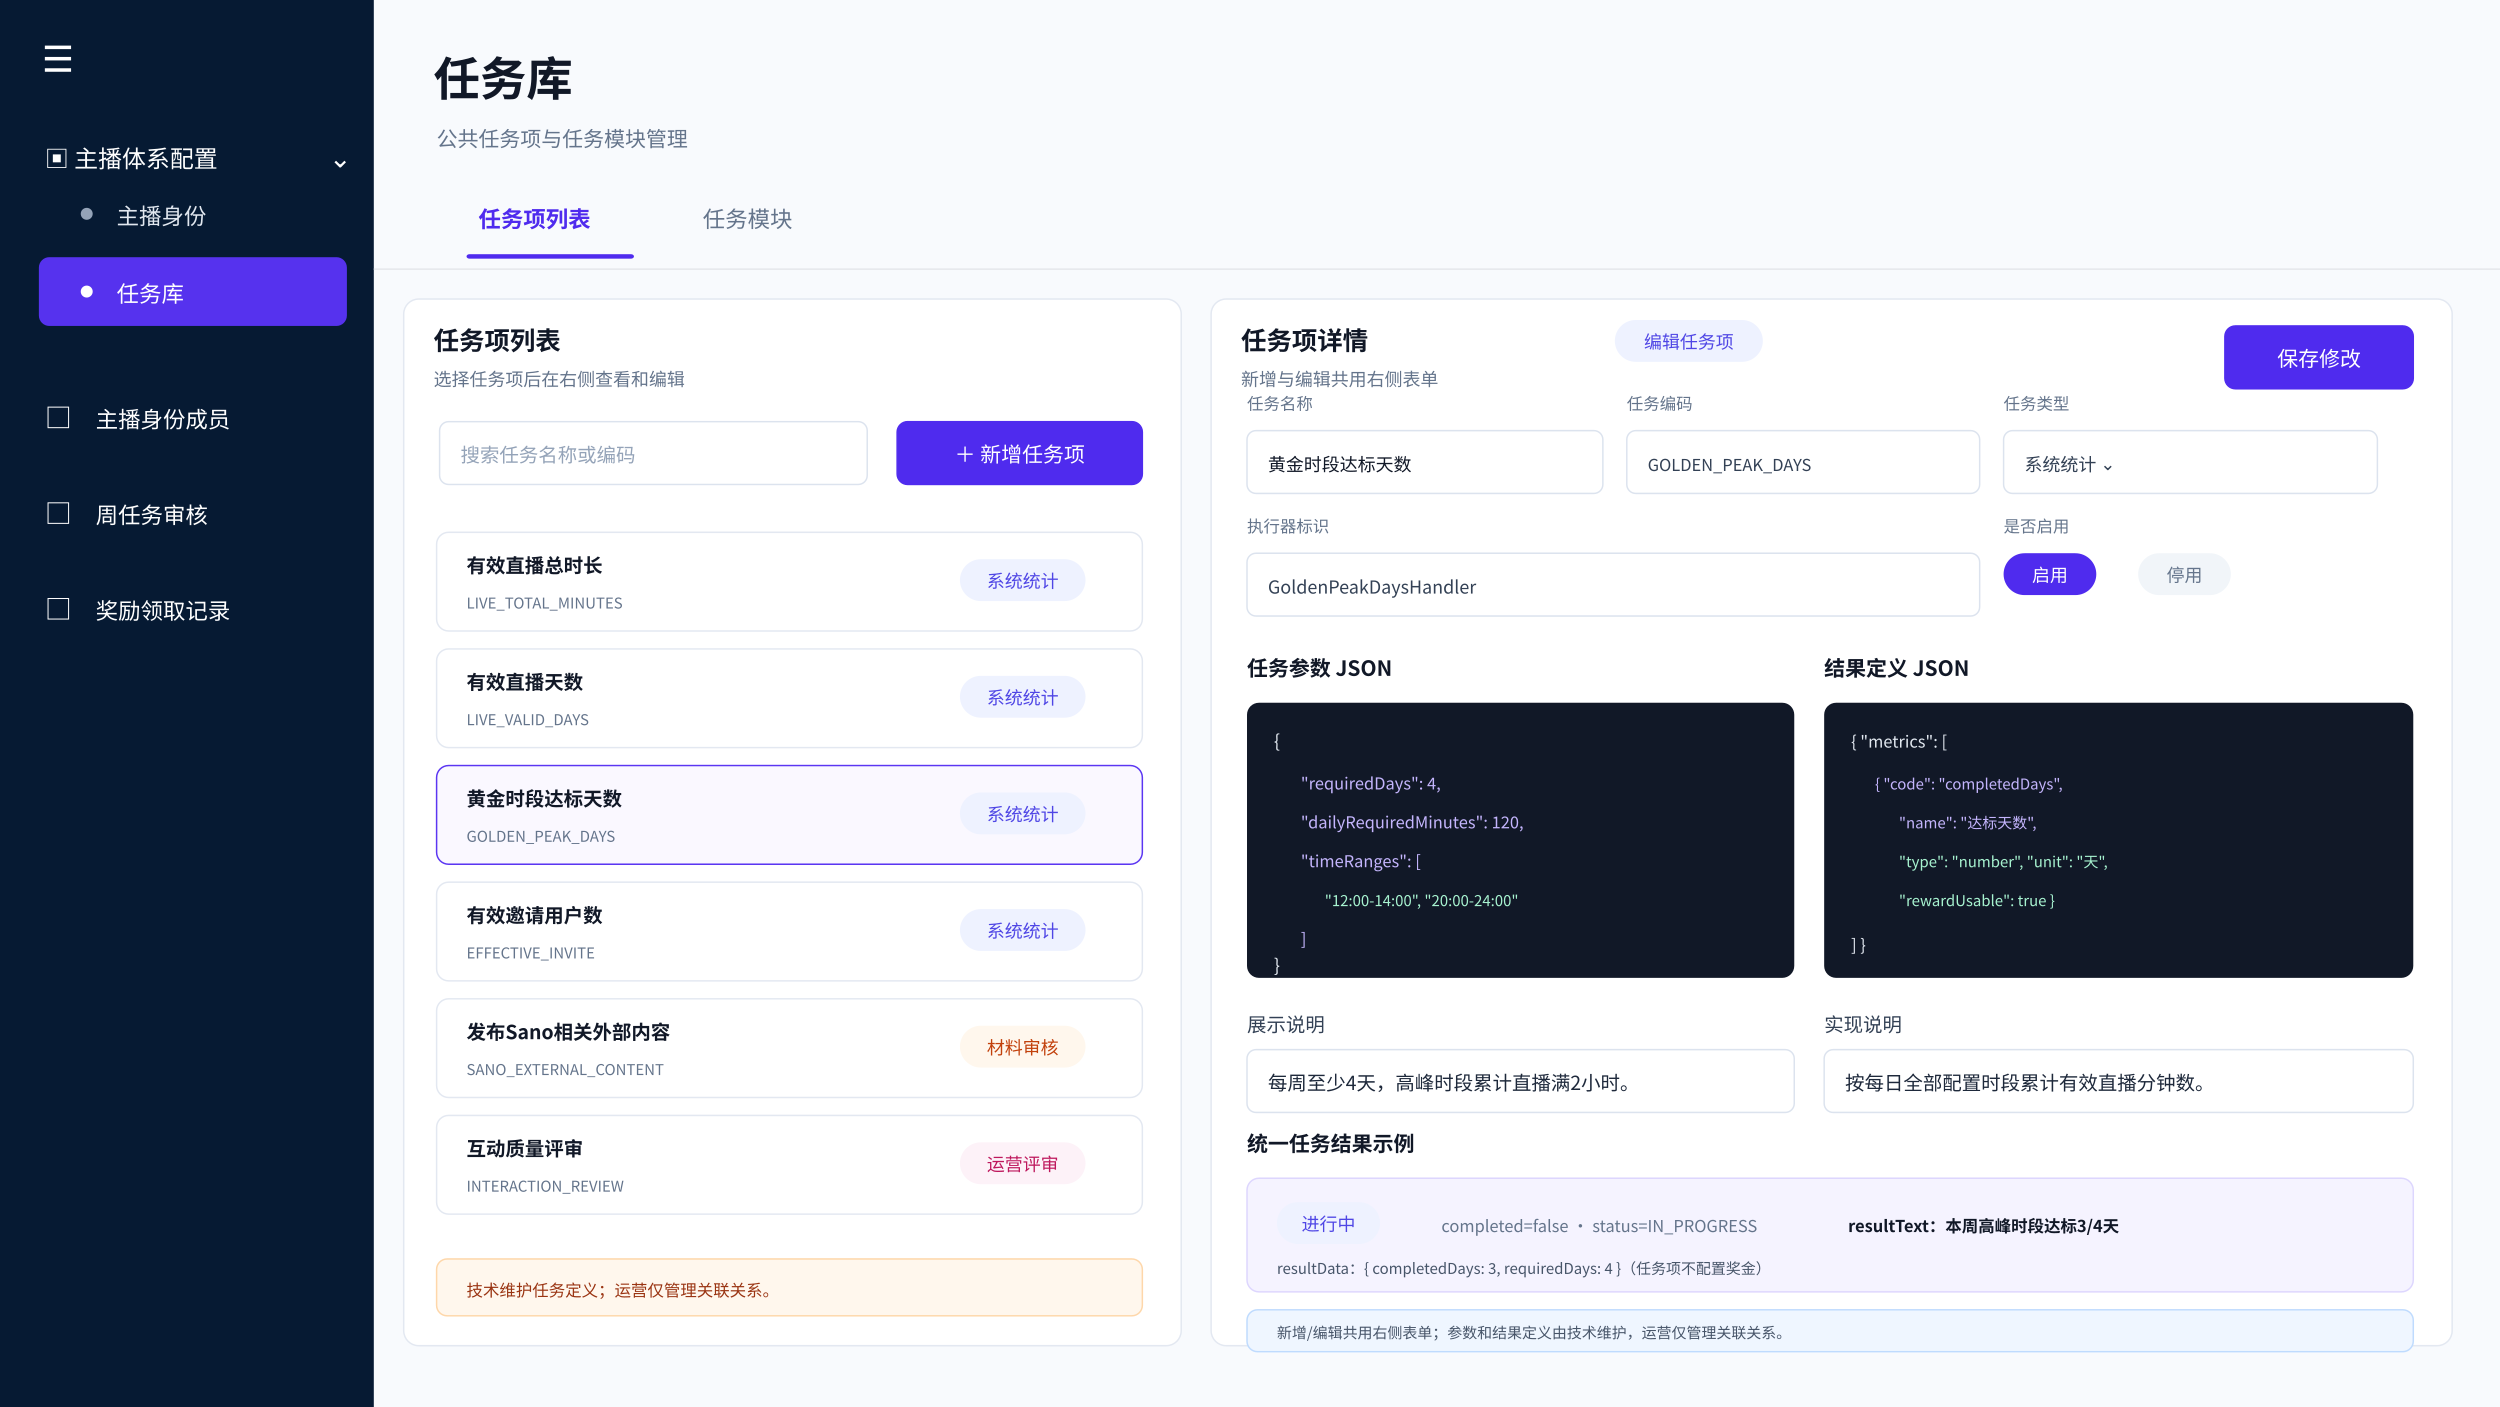
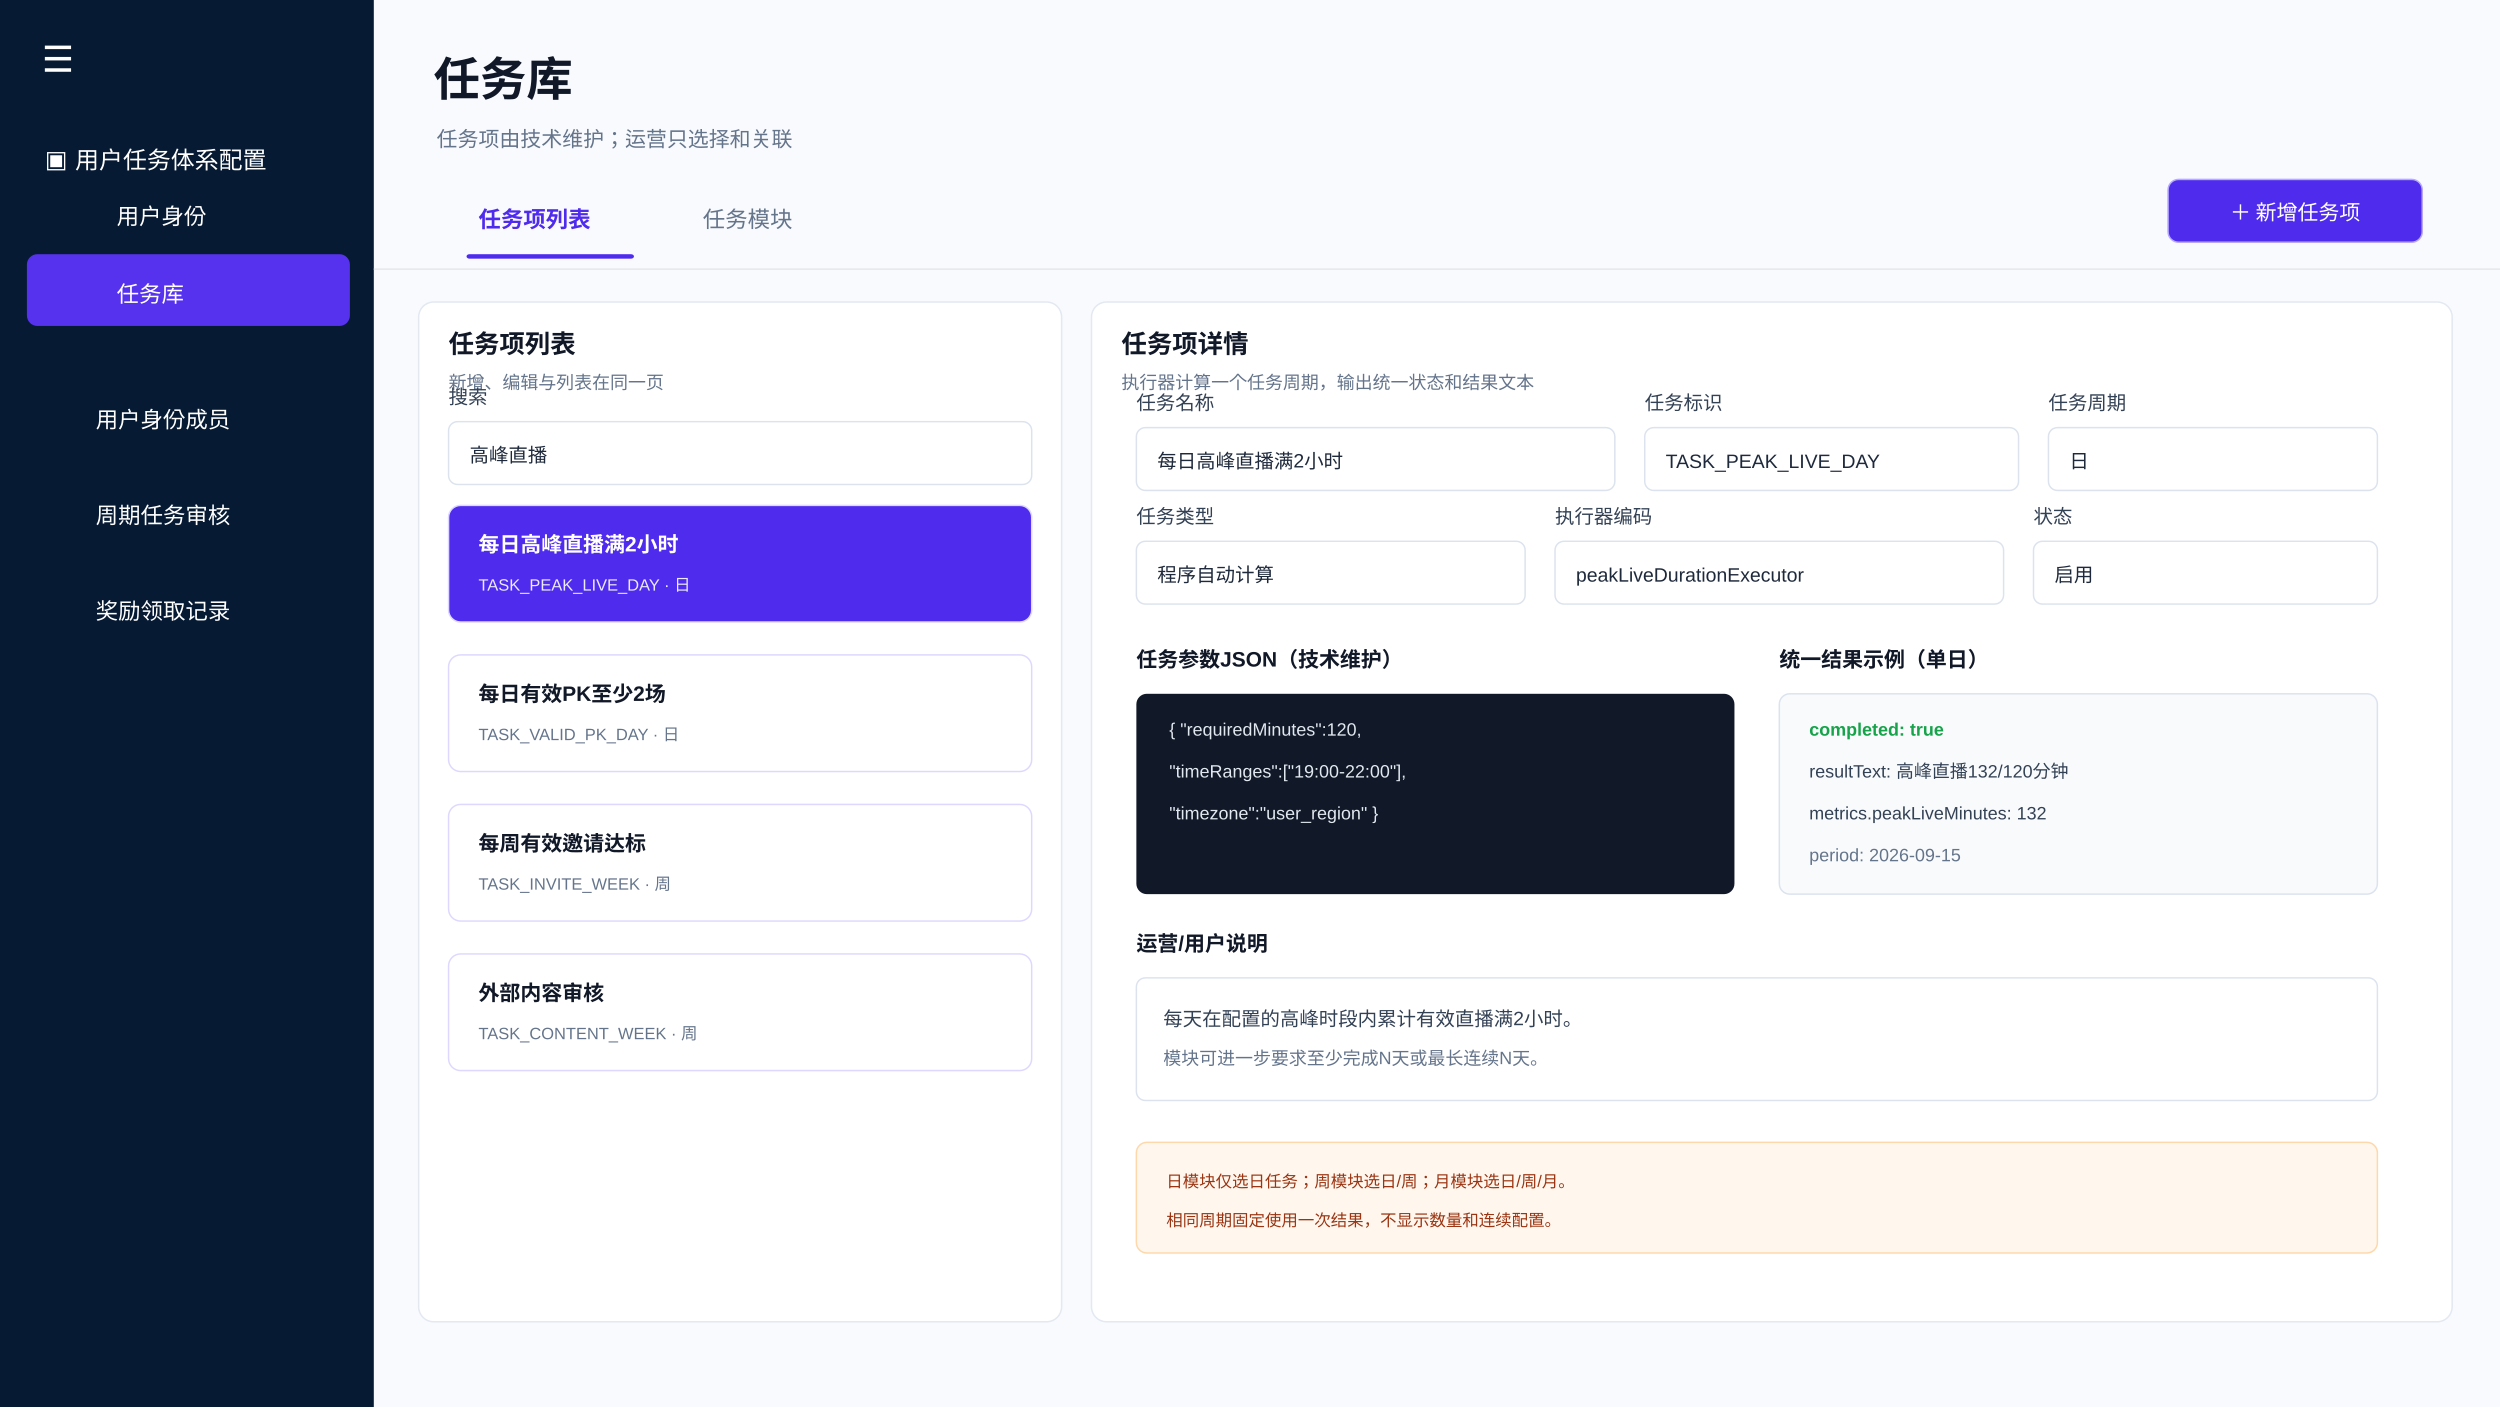
<svg xmlns="http://www.w3.org/2000/svg" width="1672" height="941" viewBox="0 0 1672 941">
  <defs>
    <linearGradient id="purpleGradient" x1="0" y1="0" x2="1" y2="1">
      <stop offset="0" stop-color="#8B5CF6" />
      <stop offset="1" stop-color="#4F2BEE" />
    </linearGradient>
-     <linearGradient id="softPurple" x1="0" y1="0" x2="1" y2="1">
-       <stop offset="0" stop-color="#F5F1FF" />
-       <stop offset="1" stop-color="#E9E2FF" />
-     </linearGradient>
-     <filter id="softShadow" x="-20%" y="-20%" width="140%" height="160%">
-       <feDropShadow dx="0" dy="8" stdDeviation="10" flood-color="#4C1D95" flood-opacity="0.12" />
-     </filter>
  </defs>
-   <style>text{font-family:"Microsoft YaHei","PingFang SC","Noto Sans CJK SC",Arial,sans-serif}.shadow{filter:url(#softShadow)}</style>
+   <style>text{font-family:"Microsoft YaHei","PingFang SC",Arial,sans-serif}</style>
  <rect x="0" y="0" width="1672" height="941" rx="0" fill="#F8FAFD" stroke="none" stroke-width="1" />
  <rect x="0" y="0" width="250" height="941" rx="0" fill="#061A33" stroke="none" stroke-width="1" />
-   <text x="28" y="48" font-size="24" fill="#FFFFFF" font-weight="400" text-anchor="start">☰</text>
-   <text x="30" y="112" font-size="16" fill="#FFFFFF" font-weight="500" text-anchor="start">▣  主播体系配置</text>
-   <text x="220" y="112" font-size="18" fill="#FFFFFF" font-weight="400" text-anchor="start">⌄</text>
-   <circle cx="58" cy="143" r="4" fill="#94A3B8" stroke="none" stroke-width="1" />
-   <text x="78" y="150" font-size="15" fill="#E2E8F0" font-weight="500" text-anchor="start">主播身份</text>
-   <rect x="26" y="172" width="206" height="46" rx="7" fill="#5632EE" stroke="none" stroke-width="1" />
-   <circle cx="58" cy="195" r="4" fill="#FFFFFF" stroke="none" stroke-width="1" />
-   <text x="78" y="202" font-size="15" fill="#FFFFFF" font-weight="500" text-anchor="start">任务库</text>
-   <text x="30" y="286" font-size="18" fill="#FFFFFF" font-weight="400" text-anchor="start">□</text>
-   <text x="64" y="286" font-size="15" fill="#FFFFFF" font-weight="500" text-anchor="start">主播身份成员</text>
-   <text x="30" y="350" font-size="18" fill="#FFFFFF" font-weight="400" text-anchor="start">□</text>
-   <text x="64" y="350" font-size="15" fill="#FFFFFF" font-weight="500" text-anchor="start">周任务审核</text>
-   <text x="30" y="414" font-size="18" fill="#FFFFFF" font-weight="400" text-anchor="start">□</text>
-   <text x="64" y="414" font-size="15" fill="#FFFFFF" font-weight="500" text-anchor="start">奖励领取记录</text>
+   <text x="28" y="48" font-size="24" fill="#FFF" font-weight="400" text-anchor="start">☰</text>
+   <text x="30" y="112" font-size="16" fill="#FFF" font-weight="500" text-anchor="start">▣  用户任务体系配置</text>
+   <text x="78" y="150" font-size="15" fill="#FFF" font-weight="500" text-anchor="start">用户身份</text>
+   <rect x="18" y="170" width="216" height="48" rx="7" fill="#5632EE" stroke="none" stroke-width="1" />
+   <text x="78" y="202" font-size="15" fill="#FFF" font-weight="500" text-anchor="start">任务库</text>
+   <text x="64" y="286" font-size="15" fill="#FFF" font-weight="500" text-anchor="start">用户身份成员</text>
+   <text x="64" y="350" font-size="15" fill="#FFF" font-weight="500" text-anchor="start">周期任务审核</text>
+   <text x="64" y="414" font-size="15" fill="#FFF" font-weight="500" text-anchor="start">奖励领取记录</text>
  <text x="290" y="64" font-size="31" fill="#111827" font-weight="700" text-anchor="start">任务库</text>
-   <text x="292" y="98" font-size="14" fill="#64748B" font-weight="400" text-anchor="start">公共任务项与任务模块管理</text>
+   <text x="292" y="98" font-size="14" fill="#64748B" font-weight="400" text-anchor="start">任务项由技术维护；运营只选择和关联</text>
  <text x="320" y="152" font-size="15" fill="#4F2BEE" font-weight="600" text-anchor="start">任务项列表</text>
  <rect x="312" y="170" width="112" height="3" rx="2" fill="#4F2BEE" stroke="none" stroke-width="1" />
  <text x="470" y="152" font-size="15" fill="#64748B" font-weight="400" text-anchor="start">任务模块</text>
  <line x1="250" y1="180" x2="1672" y2="180" stroke="#E5E7EB" stroke-width="1" />
-   <rect x="270" y="200" width="520" height="700" rx="10" fill="#FFFFFF" stroke="#E3E8F1" stroke-width="1" />
-   <text x="290" y="234" font-size="17" fill="#111827" font-weight="600" text-anchor="start">任务项列表</text>
-   <text x="290" y="258" font-size="12" fill="#64748B" font-weight="400" text-anchor="start">选择任务项后在右侧查看和编辑</text>
-   <text x="294" y="270" font-size="13" fill="#334155" font-weight="500" text-anchor="start" />
-   <rect x="294" y="282" width="286" height="42" rx="6" fill="#FFFFFF" stroke="#DCE3EE" stroke-width="1" />
-   <text x="308" y="309" font-size="13" fill="#94A3B8" font-weight="400" text-anchor="start">搜索任务名称或编码</text>
-   <rect x="600" y="282" width="164" height="42" rx="7" fill="#4F2BEE" stroke="#4F2BEE" stroke-width="1" />
-   <text x="682" y="309" font-size="14" fill="#FFFFFF" font-weight="500" text-anchor="middle">＋ 新增任务项</text>
-   <rect x="292" y="356" width="472" height="66" rx="8" fill="#FFFFFF" stroke="#E3E8F1" stroke-width="1" />
-   <text x="312" y="383" font-size="13" fill="#111827" font-weight="600" text-anchor="start">有效直播总时长</text>
-   <text x="312" y="407" font-size="10" fill="#64748B" font-weight="400" text-anchor="start">LIVE_TOTAL_MINUTES</text>
-   <rect x="642" y="374" width="84" height="28" rx="14" fill="#EEF2FF" stroke="none" stroke-width="1" />
-   <text x="684" y="393" font-size="12" fill="#4F46E5" font-weight="500" text-anchor="middle">系统统计</text>
-   <rect x="292" y="434" width="472" height="66" rx="8" fill="#FFFFFF" stroke="#E3E8F1" stroke-width="1" />
-   <text x="312" y="461" font-size="13" fill="#111827" font-weight="600" text-anchor="start">有效直播天数</text>
-   <text x="312" y="485" font-size="10" fill="#64748B" font-weight="400" text-anchor="start">LIVE_VALID_DAYS</text>
-   <rect x="642" y="452" width="84" height="28" rx="14" fill="#EEF2FF" stroke="none" stroke-width="1" />
-   <text x="684" y="471" font-size="12" fill="#4F46E5" font-weight="500" text-anchor="middle">系统统计</text>
-   <rect x="292" y="512" width="472" height="66" rx="8" fill="#FAF8FF" stroke="#5B36F2" stroke-width="1" />
-   <text x="312" y="539" font-size="13" fill="#111827" font-weight="600" text-anchor="start">黄金时段达标天数</text>
-   <text x="312" y="563" font-size="10" fill="#64748B" font-weight="400" text-anchor="start">GOLDEN_PEAK_DAYS</text>
-   <rect x="642" y="530" width="84" height="28" rx="14" fill="#EEF2FF" stroke="none" stroke-width="1" />
-   <text x="684" y="549" font-size="12" fill="#4F46E5" font-weight="500" text-anchor="middle">系统统计</text>
-   <rect x="292" y="590" width="472" height="66" rx="8" fill="#FFFFFF" stroke="#E3E8F1" stroke-width="1" />
-   <text x="312" y="617" font-size="13" fill="#111827" font-weight="600" text-anchor="start">有效邀请用户数</text>
-   <text x="312" y="641" font-size="10" fill="#64748B" font-weight="400" text-anchor="start">EFFECTIVE_INVITE</text>
-   <rect x="642" y="608" width="84" height="28" rx="14" fill="#EEF2FF" stroke="none" stroke-width="1" />
-   <text x="684" y="627" font-size="12" fill="#4F46E5" font-weight="500" text-anchor="middle">系统统计</text>
-   <rect x="292" y="668" width="472" height="66" rx="8" fill="#FFFFFF" stroke="#E3E8F1" stroke-width="1" />
-   <text x="312" y="695" font-size="13" fill="#111827" font-weight="600" text-anchor="start">发布Sano相关外部内容</text>
-   <text x="312" y="719" font-size="10" fill="#64748B" font-weight="400" text-anchor="start">SANO_EXTERNAL_CONTENT</text>
-   <rect x="642" y="686" width="84" height="28" rx="14" fill="#FFF7ED" stroke="none" stroke-width="1" />
-   <text x="684" y="705" font-size="12" fill="#C2410C" font-weight="500" text-anchor="middle">材料审核</text>
-   <rect x="292" y="746" width="472" height="66" rx="8" fill="#FFFFFF" stroke="#E3E8F1" stroke-width="1" />
-   <text x="312" y="773" font-size="13" fill="#111827" font-weight="600" text-anchor="start">互动质量评审</text>
-   <text x="312" y="797" font-size="10" fill="#64748B" font-weight="400" text-anchor="start">INTERACTION_REVIEW</text>
-   <rect x="642" y="764" width="84" height="28" rx="14" fill="#FDF2F8" stroke="none" stroke-width="1" />
-   <text x="684" y="783" font-size="12" fill="#BE185D" font-weight="500" text-anchor="middle">运营评审</text>
-   <rect x="292" y="842" width="472" height="38" rx="7" fill="#FFF7ED" stroke="#FED7AA" stroke-width="1" />
-   <text x="312" y="867" font-size="11" fill="#9A3412" font-weight="500" text-anchor="start">技术维护任务定义；运营仅管理关联关系。</text>
-   <rect x="810" y="200" width="830" height="700" rx="10" fill="#FFFFFF" stroke="#E3E8F1" stroke-width="1" />
-   <text x="830" y="234" font-size="17" fill="#111827" font-weight="600" text-anchor="start">任务项详情</text>
-   <text x="830" y="258" font-size="12" fill="#64748B" font-weight="400" text-anchor="start">新增与编辑共用右侧表单</text>
-   <rect x="1080" y="214" width="99" height="28" rx="14" fill="#EEF2FF" stroke="none" stroke-width="1" />
-   <text x="1129.5" y="233" font-size="12" fill="#4F46E5" font-weight="500" text-anchor="middle">编辑任务项</text>
-   <rect x="1488" y="218" width="126" height="42" rx="7" fill="#4F2BEE" stroke="#4F2BEE" stroke-width="1" />
-   <text x="1551" y="245" font-size="14" fill="#FFFFFF" font-weight="500" text-anchor="middle">保存修改</text>
-   <text x="834" y="274" font-size="11" fill="#64748B" font-weight="500" text-anchor="start">任务名称</text>
-   <rect x="834" y="288" width="238" height="42" rx="6" fill="#FFFFFF" stroke="#DCE3EE" stroke-width="1" />
-   <text x="848" y="315" font-size="12" fill="#111827" font-weight="500" text-anchor="start">黄金时段达标天数</text>
-   <text x="1088" y="274" font-size="11" fill="#64748B" font-weight="500" text-anchor="start">任务编码</text>
-   <rect x="1088" y="288" width="236" height="42" rx="6" fill="#FFFFFF" stroke="#DCE3EE" stroke-width="1" />
-   <text x="1102" y="315" font-size="11" fill="#334155" font-weight="500" text-anchor="start">GOLDEN_PEAK_DAYS</text>
-   <text x="1340" y="274" font-size="11" fill="#64748B" font-weight="500" text-anchor="start">任务类型</text>
-   <rect x="1340" y="288" width="250" height="42" rx="6" fill="#FFFFFF" stroke="#DCE3EE" stroke-width="1" />
-   <text x="1354" y="315" font-size="12" fill="#334155" font-weight="500" text-anchor="start">系统统计  ⌄</text>
-   <text x="834" y="356" font-size="11" fill="#64748B" font-weight="500" text-anchor="start">执行器标识</text>
-   <rect x="834" y="370" width="490" height="42" rx="6" fill="#FFFFFF" stroke="#DCE3EE" stroke-width="1" />
-   <text x="848" y="397" font-size="12" fill="#334155" font-weight="500" text-anchor="start">GoldenPeakDaysHandler</text>
-   <text x="1340" y="356" font-size="11" fill="#64748B" font-weight="500" text-anchor="start">是否启用</text>
-   <rect x="1340" y="370" width="62" height="28" rx="14" fill="#4F2BEE" stroke="none" stroke-width="1" />
-   <text x="1371" y="389" font-size="12" fill="#FFFFFF" font-weight="500" text-anchor="middle">启用</text>
-   <rect x="1430" y="370" width="62" height="28" rx="14" fill="#F1F5F9" stroke="none" stroke-width="1" />
-   <text x="1461" y="389" font-size="12" fill="#64748B" font-weight="500" text-anchor="middle">停用</text>
-   <text x="834" y="452" font-size="14" fill="#111827" font-weight="600" text-anchor="start">任务参数 JSON</text>
-   <rect x="834" y="470" width="366" height="184" rx="8" fill="#111827" stroke="none" stroke-width="1" />
-   <text x="852" y="500" font-size="12" fill="#E2E8F0" font-weight="400" text-anchor="start">{</text>
-   <text x="870" y="528" font-size="11" fill="#C4B5FD" font-weight="400" text-anchor="start">"requiredDays": 4,</text>
-   <text x="870" y="554" font-size="11" fill="#C4B5FD" font-weight="400" text-anchor="start">"dailyRequiredMinutes": 120,</text>
-   <text x="870" y="580" font-size="11" fill="#C4B5FD" font-weight="400" text-anchor="start">"timeRanges": [</text>
-   <text x="886" y="606" font-size="10" fill="#A7F3D0" font-weight="400" text-anchor="start">"12:00-14:00", "20:00-24:00"</text>
-   <text x="870" y="632" font-size="11" fill="#C4B5FD" font-weight="400" text-anchor="start">]</text>
-   <text x="852" y="650" font-size="12" fill="#E2E8F0" font-weight="400" text-anchor="start">}</text>
-   <text x="1220" y="452" font-size="14" fill="#111827" font-weight="600" text-anchor="start">结果定义 JSON</text>
-   <rect x="1220" y="470" width="394" height="184" rx="8" fill="#111827" stroke="none" stroke-width="1" />
-   <text x="1238" y="500" font-size="11" fill="#E2E8F0" font-weight="400" text-anchor="start">{ "metrics": [</text>
-   <text x="1254" y="528" font-size="10" fill="#C4B5FD" font-weight="400" text-anchor="start">{ "code": "completedDays",</text>
-   <text x="1270" y="554" font-size="10" fill="#C4B5FD" font-weight="400" text-anchor="start">"name": "达标天数",</text>
-   <text x="1270" y="580" font-size="10" fill="#A7F3D0" font-weight="400" text-anchor="start">"type": "number", "unit": "天",</text>
-   <text x="1270" y="606" font-size="10" fill="#A7F3D0" font-weight="400" text-anchor="start">"rewardUsable": true }</text>
-   <text x="1238" y="636" font-size="11" fill="#E2E8F0" font-weight="400" text-anchor="start">] }</text>
-   <text x="834" y="690" font-size="13" fill="#334155" font-weight="500" text-anchor="start">展示说明</text>
-   <rect x="834" y="702" width="366" height="42" rx="6" fill="#FFFFFF" stroke="#DCE3EE" stroke-width="1" />
-   <text x="848" y="729" font-size="13" fill="#1E293B" font-weight="400" text-anchor="start">每周至少4天，高峰时段累计直播满2小时。</text>
-   <text x="1220" y="690" font-size="13" fill="#334155" font-weight="500" text-anchor="start">实现说明</text>
-   <rect x="1220" y="702" width="394" height="42" rx="6" fill="#FFFFFF" stroke="#DCE3EE" stroke-width="1" />
-   <text x="1234" y="729" font-size="13" fill="#1E293B" font-weight="400" text-anchor="start">按每日全部配置时段累计有效直播分钟数。</text>
-   <text x="834" y="770" font-size="14" fill="#111827" font-weight="600" text-anchor="start">统一任务结果示例</text>
-   <rect x="834" y="788" width="780" height="76" rx="8" fill="#F5F3FF" stroke="#DDD6FE" stroke-width="1" />
-   <rect x="854" y="804" width="69" height="28" rx="14" fill="#EEF2FF" stroke="none" stroke-width="1" />
-   <text x="888.5" y="823" font-size="12" fill="#4F46E5" font-weight="500" text-anchor="middle">进行中</text>
-   <text x="964" y="824" font-size="11" fill="#64748B" font-weight="500" text-anchor="start">completed=false · status=IN_PROGRESS</text>
-   <text x="1236" y="824" font-size="11" fill="#111827" font-weight="600" text-anchor="start">resultText：本周高峰时段达标3/4天</text>
-   <text x="854" y="852" font-size="10" fill="#475569" font-weight="400" text-anchor="start">resultData：{ completedDays: 3, requiredDays: 4 }（任务项不配置奖金）</text>
-   <rect x="834" y="876" width="780" height="28" rx="7" fill="#EFF6FF" stroke="#BFDBFE" stroke-width="1" />
-   <text x="854" y="895" font-size="10" fill="#475569" font-weight="400" text-anchor="start">新增/编辑共用右侧表单；参数和结果定义由技术维护，运营仅管理关联关系。</text>
+   <rect x="1450" y="120" width="170" height="42" rx="7" fill="#4F2BEE" stroke="#B8A9FF" stroke-width="1" />
+   <text x="1535" y="147" font-size="14" fill="#FFFFFF" font-weight="500" text-anchor="middle">＋ 新增任务项</text>
+   <rect x="280" y="202" width="430" height="682" rx="10" fill="#FFFFFF" stroke="#E3E8F1" stroke-width="1" />
+   <text x="300" y="236" font-size="17" fill="#111827" font-weight="600" text-anchor="start">任务项列表</text>
+   <text x="300" y="260" font-size="12" fill="#64748B" font-weight="400" text-anchor="start">新增、编辑与列表在同一页</text>
+   <text x="300" y="270" font-size="13" fill="#334155" font-weight="500" text-anchor="start">搜索</text>
+   <rect x="300" y="282" width="390" height="42" rx="6" fill="#FFFFFF" stroke="#DCE3EE" stroke-width="1" />
+   <text x="314" y="309" font-size="13" fill="#1E293B" font-weight="400" text-anchor="start">高峰直播</text>
+   <rect x="300" y="338" width="390" height="78" rx="8" fill="#4F2BEE" stroke="#DED8FF" stroke-width="1" />
+   <text x="320" y="369" font-size="14" fill="#FFF" font-weight="600" text-anchor="start">每日高峰直播满2小时</text>
+   <text x="320" y="395" font-size="11" fill="#EDE9FE" font-weight="400" text-anchor="start">TASK_PEAK_LIVE_DAY · 日</text>
+   <rect x="300" y="438" width="390" height="78" rx="8" fill="#FFF" stroke="#DED8FF" stroke-width="1" />
+   <text x="320" y="469" font-size="14" fill="#111827" font-weight="600" text-anchor="start">每日有效PK至少2场</text>
+   <text x="320" y="495" font-size="11" fill="#64748B" font-weight="400" text-anchor="start">TASK_VALID_PK_DAY · 日</text>
+   <rect x="300" y="538" width="390" height="78" rx="8" fill="#FFF" stroke="#DED8FF" stroke-width="1" />
+   <text x="320" y="569" font-size="14" fill="#111827" font-weight="600" text-anchor="start">每周有效邀请达标</text>
+   <text x="320" y="595" font-size="11" fill="#64748B" font-weight="400" text-anchor="start">TASK_INVITE_WEEK · 周</text>
+   <rect x="300" y="638" width="390" height="78" rx="8" fill="#FFF" stroke="#DED8FF" stroke-width="1" />
+   <text x="320" y="669" font-size="14" fill="#111827" font-weight="600" text-anchor="start">外部内容审核</text>
+   <text x="320" y="695" font-size="11" fill="#64748B" font-weight="400" text-anchor="start">TASK_CONTENT_WEEK · 周</text>
+   <rect x="730" y="202" width="910" height="682" rx="10" fill="#FFFFFF" stroke="#E3E8F1" stroke-width="1" />
+   <text x="750" y="236" font-size="17" fill="#111827" font-weight="600" text-anchor="start">任务项详情</text>
+   <text x="750" y="260" font-size="12" fill="#64748B" font-weight="400" text-anchor="start">执行器计算一个任务周期，输出统一状态和结果文本</text>
+   <text x="760" y="274" font-size="13" fill="#334155" font-weight="500" text-anchor="start">任务名称</text>
+   <rect x="760" y="286" width="320" height="42" rx="6" fill="#FFFFFF" stroke="#DCE3EE" stroke-width="1" />
+   <text x="774" y="313" font-size="13" fill="#1E293B" font-weight="400" text-anchor="start">每日高峰直播满2小时</text>
+   <text x="1100" y="274" font-size="13" fill="#334155" font-weight="500" text-anchor="start">任务标识</text>
+   <rect x="1100" y="286" width="250" height="42" rx="6" fill="#FFFFFF" stroke="#DCE3EE" stroke-width="1" />
+   <text x="1114" y="313" font-size="13" fill="#1E293B" font-weight="400" text-anchor="start">TASK_PEAK_LIVE_DAY</text>
+   <text x="1370" y="274" font-size="13" fill="#334155" font-weight="500" text-anchor="start">任务周期</text>
+   <rect x="1370" y="286" width="220" height="42" rx="6" fill="#FFFFFF" stroke="#DCE3EE" stroke-width="1" />
+   <text x="1384" y="313" font-size="13" fill="#1E293B" font-weight="400" text-anchor="start">日</text>
+   <text x="760" y="350" font-size="13" fill="#334155" font-weight="500" text-anchor="start">任务类型</text>
+   <rect x="760" y="362" width="260" height="42" rx="6" fill="#FFFFFF" stroke="#DCE3EE" stroke-width="1" />
+   <text x="774" y="389" font-size="13" fill="#1E293B" font-weight="400" text-anchor="start">程序自动计算</text>
+   <text x="1040" y="350" font-size="13" fill="#334155" font-weight="500" text-anchor="start">执行器编码</text>
+   <rect x="1040" y="362" width="300" height="42" rx="6" fill="#FFFFFF" stroke="#DCE3EE" stroke-width="1" />
+   <text x="1054" y="389" font-size="13" fill="#1E293B" font-weight="400" text-anchor="start">peakLiveDurationExecutor</text>
+   <text x="1360" y="350" font-size="13" fill="#334155" font-weight="500" text-anchor="start">状态</text>
+   <rect x="1360" y="362" width="230" height="42" rx="6" fill="#FFFFFF" stroke="#DCE3EE" stroke-width="1" />
+   <text x="1374" y="389" font-size="13" fill="#1E293B" font-weight="400" text-anchor="start">启用</text>
+   <text x="760" y="446" font-size="14" fill="#111827" font-weight="600" text-anchor="start">任务参数JSON（技术维护）</text>
+   <rect x="760" y="464" width="400" height="134" rx="7" fill="#111827" stroke="none" stroke-width="1" />
+   <text x="782" y="492" font-size="12" fill="#E2E8F0" font-weight="400" text-anchor="start">{ "requiredMinutes":120,</text>
+   <text x="782" y="520" font-size="12" fill="#E2E8F0" font-weight="400" text-anchor="start">  "timeRanges":["19:00-22:00"],</text>
+   <text x="782" y="548" font-size="12" fill="#E2E8F0" font-weight="400" text-anchor="start">  "timezone":"user_region" }</text>
+   <text x="1190" y="446" font-size="14" fill="#111827" font-weight="600" text-anchor="start">统一结果示例（单日）</text>
+   <rect x="1190" y="464" width="400" height="134" rx="7" fill="#F8FAFC" stroke="#DCE3EE" stroke-width="1" />
+   <text x="1210" y="492" font-size="12" fill="#16A34A" font-weight="600" text-anchor="start">completed: true</text>
+   <text x="1210" y="520" font-size="12" fill="#334155" font-weight="400" text-anchor="start">resultText: 高峰直播132/120分钟</text>
+   <text x="1210" y="548" font-size="12" fill="#334155" font-weight="400" text-anchor="start">metrics.peakLiveMinutes: 132</text>
+   <text x="1210" y="576" font-size="12" fill="#64748B" font-weight="400" text-anchor="start">period: 2026-09-15</text>
+   <text x="760" y="636" font-size="14" fill="#111827" font-weight="600" text-anchor="start">运营/用户说明</text>
+   <rect x="760" y="654" width="830" height="82" rx="6" fill="#FFF" stroke="#DCE3EE" stroke-width="1" />
+   <text x="778" y="686" font-size="13" fill="#334155" font-weight="400" text-anchor="start">每天在配置的高峰时段内累计有效直播满2小时。</text>
+   <text x="778" y="712" font-size="12" fill="#64748B" font-weight="400" text-anchor="start">模块可进一步要求至少完成N天或最长连续N天。</text>
+   <rect x="760" y="764" width="830" height="74" rx="7" fill="#FFF7ED" stroke="#FED7AA" stroke-width="1" />
+   <text x="780" y="794" font-size="11" fill="#9A3412" font-weight="400" text-anchor="start">日模块仅选日任务；周模块选日/周；月模块选日/周/月。</text>
+   <text x="780" y="820" font-size="11" fill="#9A3412" font-weight="400" text-anchor="start">相同周期固定使用一次结果，不显示数量和连续配置。</text>
</svg>
